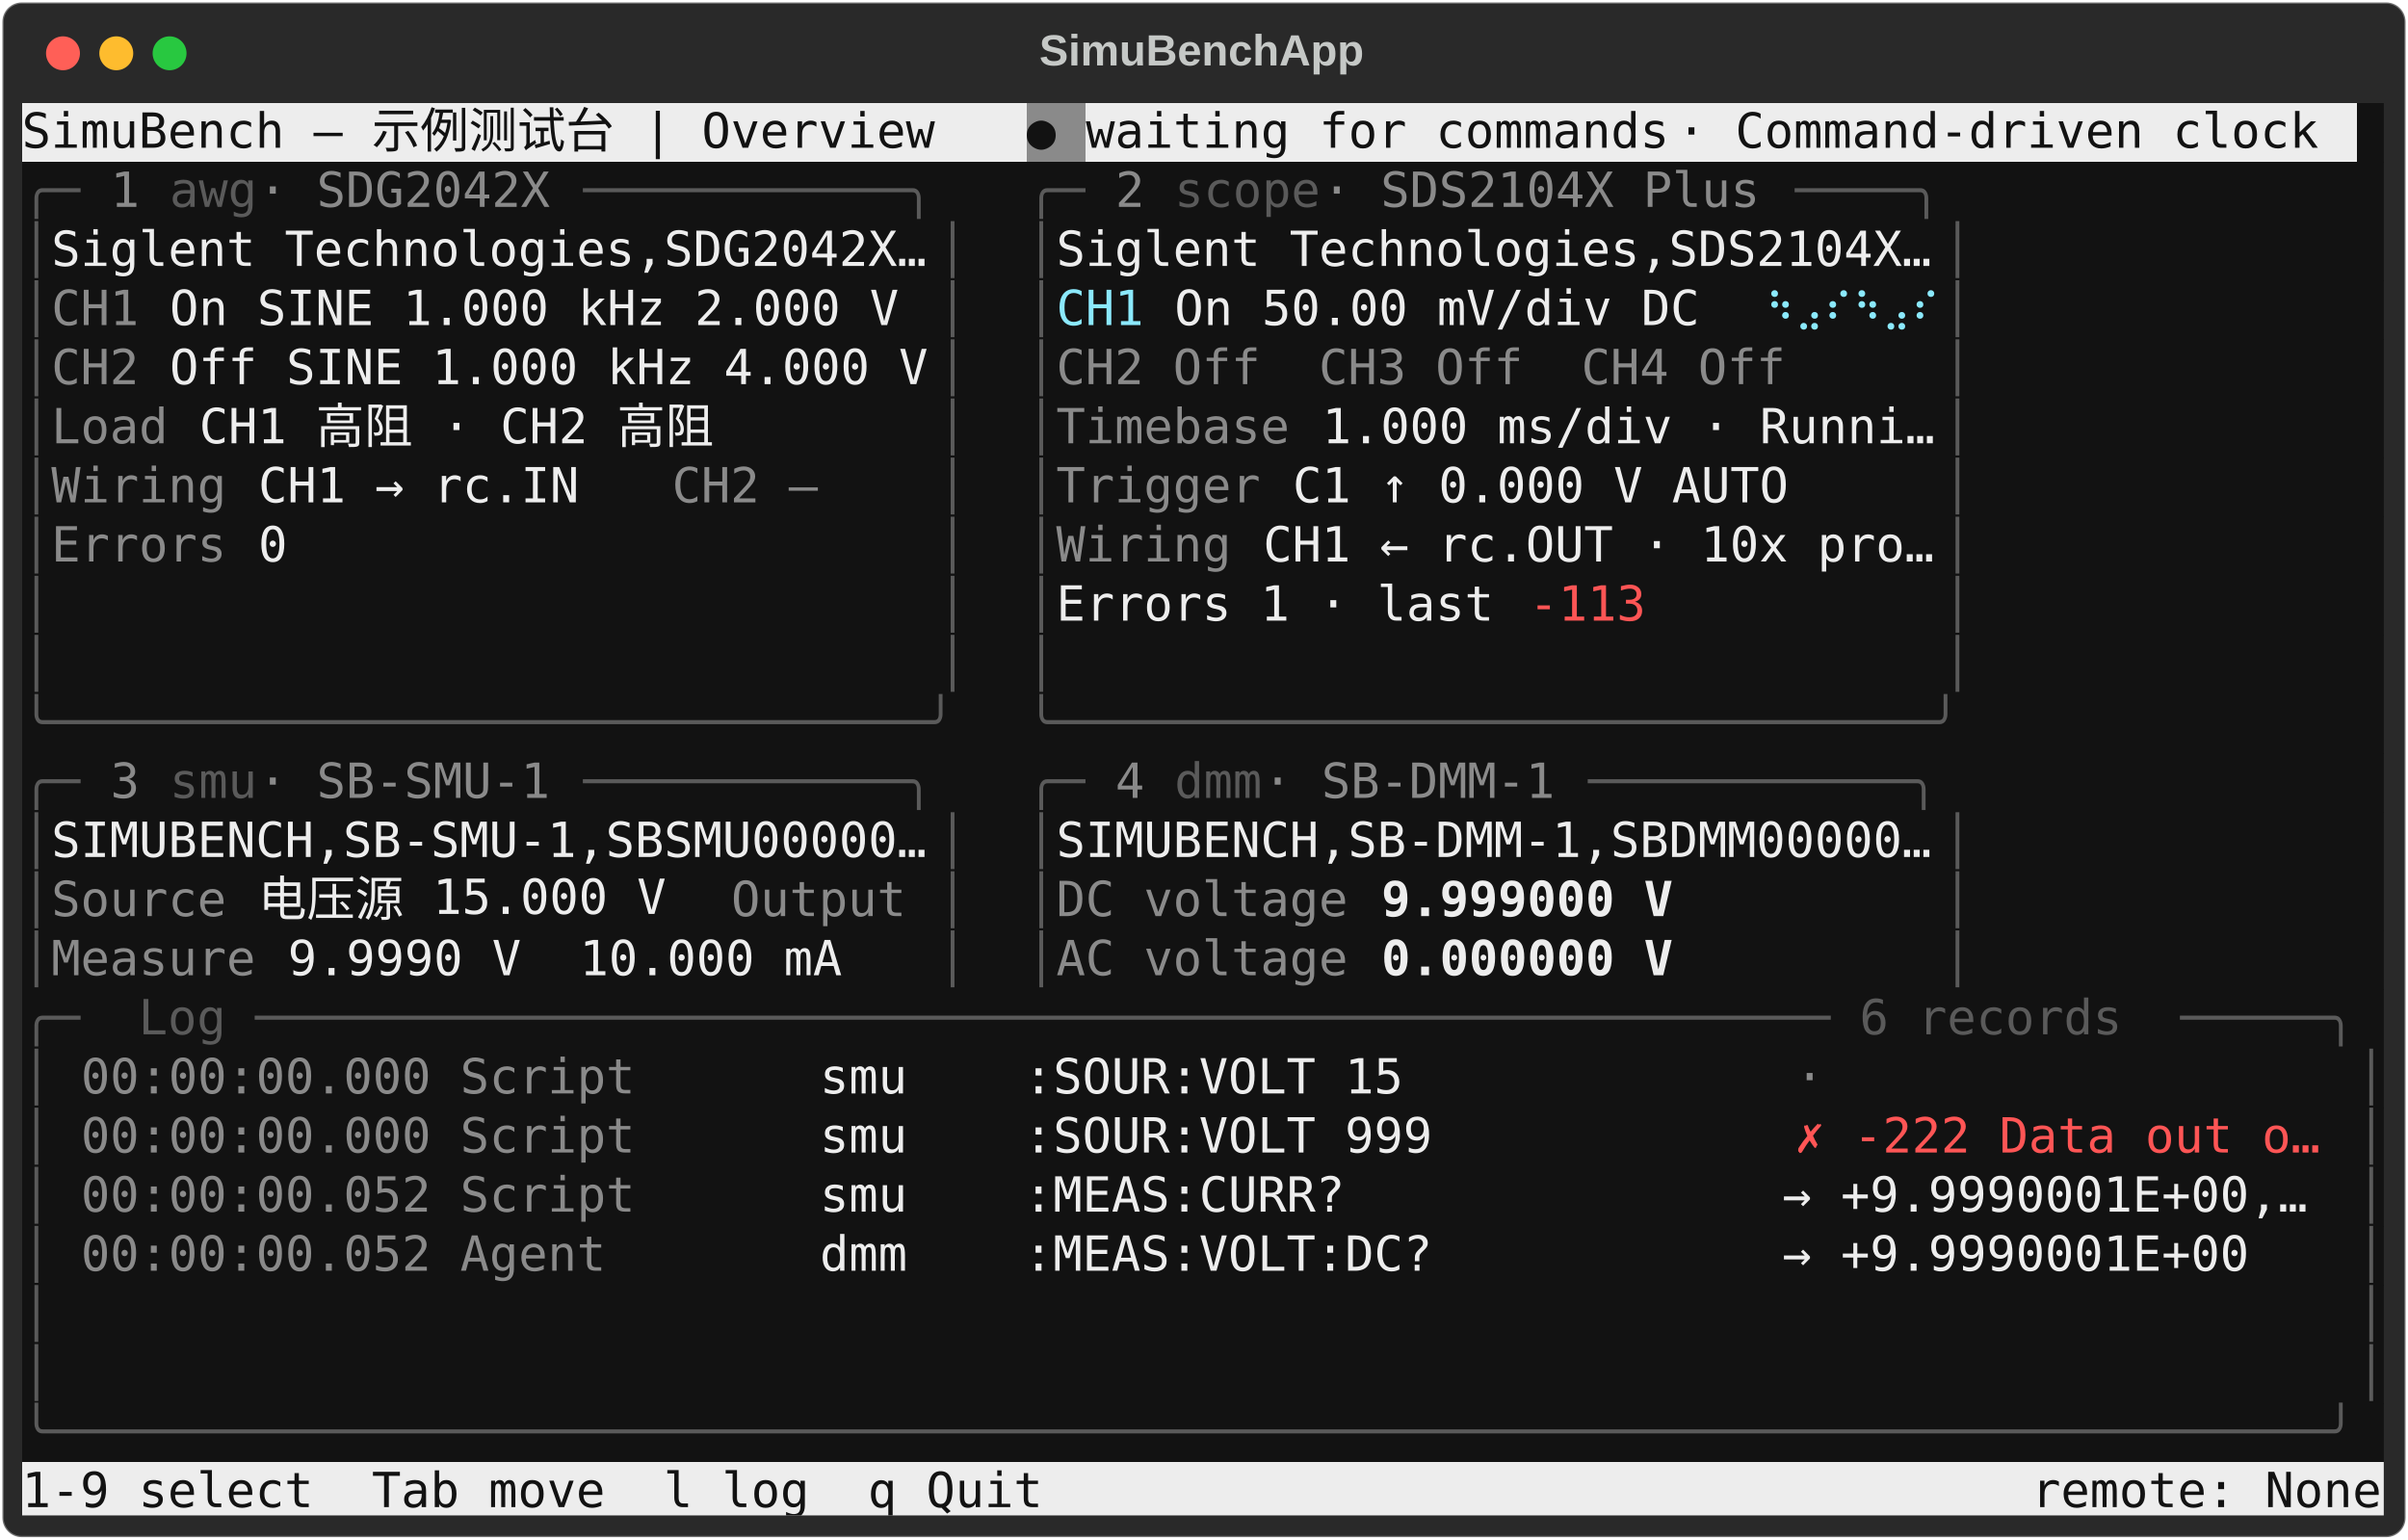
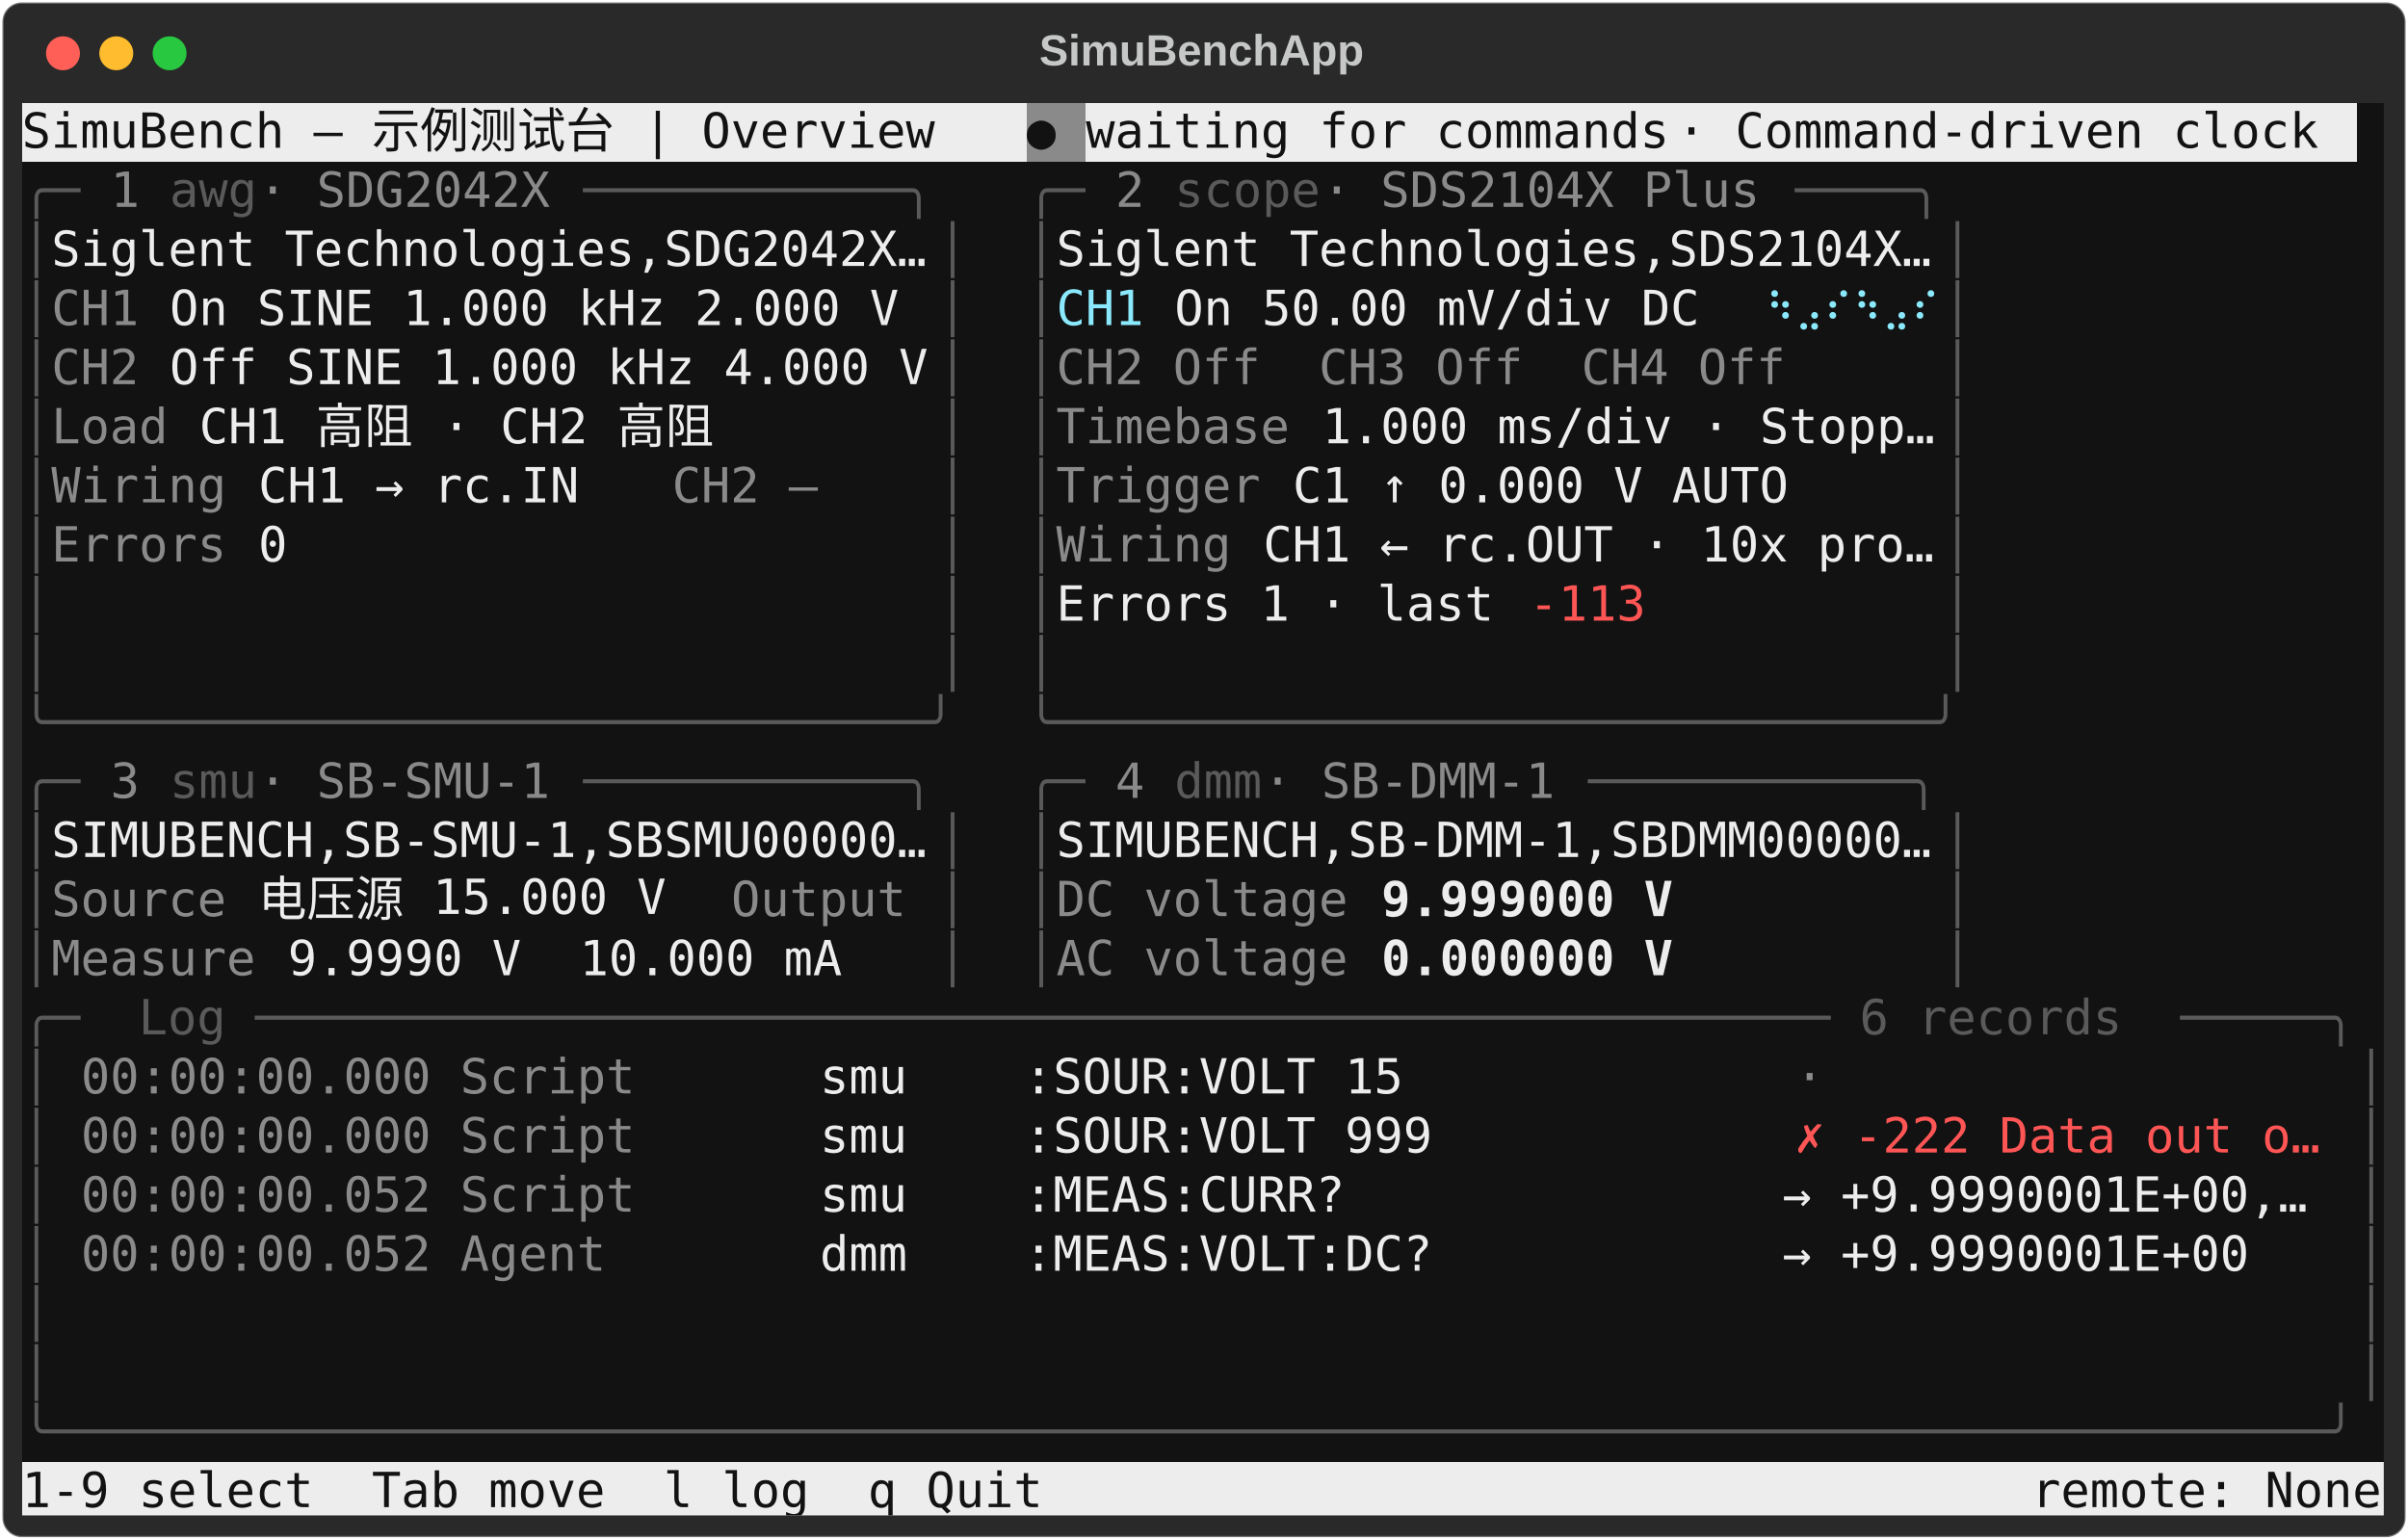
<svg xmlns="http://www.w3.org/2000/svg" class="rich-terminal" viewBox="0 0 994 635.6">
  <style>

    @font-face {
        font-family: "Fira Code";
        src: local("FiraCode-Regular"),
                url("https://cdnjs.cloudflare.com/ajax/libs/firacode/6.2.0/woff2/FiraCode-Regular.woff2") format("woff2"),
                url("https://cdnjs.cloudflare.com/ajax/libs/firacode/6.2.0/woff/FiraCode-Regular.woff") format("woff");
        font-style: normal;
        font-weight: 400;
    }
    @font-face {
        font-family: "Fira Code";
        src: local("FiraCode-Bold"),
                url("https://cdnjs.cloudflare.com/ajax/libs/firacode/6.2.0/woff2/FiraCode-Bold.woff2") format("woff2"),
                url("https://cdnjs.cloudflare.com/ajax/libs/firacode/6.2.0/woff/FiraCode-Bold.woff") format("woff");
        font-style: bold;
        font-weight: 700;
    }

    .terminal-matrix {
        font-family: Fira Code, monospace;
        font-size: 20px;
        line-height: 24.4px;
        font-variant-east-asian: full-width;
    }

    .terminal-title {
        font-size: 18px;
        font-weight: bold;
        font-family: arial;
    }

    .terminal-r1 { fill: #121212 }
.terminal-r2 { fill: #c5c8c6 }
.terminal-r3 { fill: #5a5a5a }
.terminal-r4 { fill: #8a8a8a }
.terminal-r5 { fill: #ededed }
.terminal-r6 { fill: #8be9fd }
.terminal-r7 { fill: #ff5555 }
.terminal-r8 { fill: #ededed;font-weight: bold }
    </style>
  <defs>
    <clipPath id="terminal-clip-terminal">
      <rect x="0" y="0" width="975.0" height="584.6" />
    </clipPath>
    <clipPath id="terminal-line-0">
      <rect x="0" y="1.5" width="976" height="24.65" />
    </clipPath>
    <clipPath id="terminal-line-1">
      <rect x="0" y="25.9" width="976" height="24.65" />
    </clipPath>
    <clipPath id="terminal-line-2">
      <rect x="0" y="50.3" width="976" height="24.65" />
    </clipPath>
    <clipPath id="terminal-line-3">
      <rect x="0" y="74.7" width="976" height="24.65" />
    </clipPath>
    <clipPath id="terminal-line-4">
      <rect x="0" y="99.1" width="976" height="24.65" />
    </clipPath>
    <clipPath id="terminal-line-5">
      <rect x="0" y="123.5" width="976" height="24.65" />
    </clipPath>
    <clipPath id="terminal-line-6">
      <rect x="0" y="147.9" width="976" height="24.65" />
    </clipPath>
    <clipPath id="terminal-line-7">
      <rect x="0" y="172.3" width="976" height="24.65" />
    </clipPath>
    <clipPath id="terminal-line-8">
      <rect x="0" y="196.7" width="976" height="24.65" />
    </clipPath>
    <clipPath id="terminal-line-9">
      <rect x="0" y="221.1" width="976" height="24.65" />
    </clipPath>
    <clipPath id="terminal-line-10">
      <rect x="0" y="245.5" width="976" height="24.65" />
    </clipPath>
    <clipPath id="terminal-line-11">
      <rect x="0" y="269.9" width="976" height="24.65" />
    </clipPath>
    <clipPath id="terminal-line-12">
      <rect x="0" y="294.3" width="976" height="24.65" />
    </clipPath>
    <clipPath id="terminal-line-13">
      <rect x="0" y="318.7" width="976" height="24.65" />
    </clipPath>
    <clipPath id="terminal-line-14">
      <rect x="0" y="343.1" width="976" height="24.65" />
    </clipPath>
    <clipPath id="terminal-line-15">
      <rect x="0" y="367.5" width="976" height="24.65" />
    </clipPath>
    <clipPath id="terminal-line-16">
      <rect x="0" y="391.9" width="976" height="24.65" />
    </clipPath>
    <clipPath id="terminal-line-17">
      <rect x="0" y="416.3" width="976" height="24.65" />
    </clipPath>
    <clipPath id="terminal-line-18">
      <rect x="0" y="440.7" width="976" height="24.65" />
    </clipPath>
    <clipPath id="terminal-line-19">
      <rect x="0" y="465.1" width="976" height="24.65" />
    </clipPath>
    <clipPath id="terminal-line-20">
      <rect x="0" y="489.5" width="976" height="24.65" />
    </clipPath>
    <clipPath id="terminal-line-21">
      <rect x="0" y="513.9" width="976" height="24.65" />
    </clipPath>
    <clipPath id="terminal-line-22">
      <rect x="0" y="538.3" width="976" height="24.65" />
    </clipPath>
  </defs>
  <rect fill="#292929" stroke="rgba(255,255,255,0.35)" stroke-width="1" x="1" y="1" width="992" height="633.6" rx="8" />
  <text class="terminal-title" fill="#c5c8c6" text-anchor="middle" x="496" y="27">SimuBenchApp</text>
  <g transform="translate(26,22)">
    <circle cx="0" cy="0" r="7" fill="#ff5f57" />
    <circle cx="22" cy="0" r="7" fill="#febc2e" />
    <circle cx="44" cy="0" r="7" fill="#28c840" />
  </g>
  <g transform="translate(9, 41)" clip-path="url(#terminal-clip-terminal)">
    <rect fill="#ededed" x="0" y="1.5" width="402.6" height="24.65" shape-rendering="crispEdges" />
    <rect fill="#ededed" x="402.6" y="1.5" width="12.2" height="24.65" shape-rendering="crispEdges" />
    <rect fill="#8a8a8a" x="414.8" y="1.5" width="24.4" height="24.65" shape-rendering="crispEdges" />
    <rect fill="#ededed" x="439.2" y="1.5" width="244" height="24.65" shape-rendering="crispEdges" />
    <rect fill="#ededed" x="683.2" y="1.5" width="280.6" height="24.65" shape-rendering="crispEdges" />
    <rect fill="#121212" x="963.8" y="1.5" width="12.2" height="24.65" shape-rendering="crispEdges" />
    <rect fill="#121212" x="0" y="25.9" width="36.6" height="24.65" shape-rendering="crispEdges" />
    <rect fill="#121212" x="36.6" y="25.9" width="24.4" height="24.65" shape-rendering="crispEdges" />
    <rect fill="#121212" x="61" y="25.9" width="36.6" height="24.65" shape-rendering="crispEdges" />
    <rect fill="#121212" x="97.6" y="25.9" width="134.2" height="24.65" shape-rendering="crispEdges" />
    <rect fill="#121212" x="231.8" y="25.9" width="158.6" height="24.65" shape-rendering="crispEdges" />
    <rect fill="#121212" x="390.4" y="25.9" width="24.4" height="24.65" shape-rendering="crispEdges" />
    <rect fill="#121212" x="414.8" y="25.9" width="36.6" height="24.65" shape-rendering="crispEdges" />
    <rect fill="#121212" x="451.4" y="25.9" width="24.4" height="24.65" shape-rendering="crispEdges" />
    <rect fill="#121212" x="475.8" y="25.9" width="61" height="24.65" shape-rendering="crispEdges" />
    <rect fill="#121212" x="536.8" y="25.9" width="195.2" height="24.65" shape-rendering="crispEdges" />
    <rect fill="#121212" x="732" y="25.9" width="73.2" height="24.65" shape-rendering="crispEdges" />
    <rect fill="#121212" x="805.2" y="25.9" width="170.8" height="24.65" shape-rendering="crispEdges" />
    <rect fill="#121212" x="0" y="50.3" width="12.2" height="24.65" shape-rendering="crispEdges" />
    <rect fill="#121212" x="12.2" y="50.3" width="366" height="24.65" shape-rendering="crispEdges" />
    <rect fill="#121212" x="378.2" y="50.3" width="12.2" height="24.65" shape-rendering="crispEdges" />
    <rect fill="#121212" x="390.4" y="50.3" width="24.4" height="24.65" shape-rendering="crispEdges" />
    <rect fill="#121212" x="414.8" y="50.3" width="12.2" height="24.65" shape-rendering="crispEdges" />
    <rect fill="#121212" x="427" y="50.3" width="366" height="24.65" shape-rendering="crispEdges" />
    <rect fill="#121212" x="793" y="50.3" width="12.2" height="24.65" shape-rendering="crispEdges" />
    <rect fill="#121212" x="805.2" y="50.3" width="170.8" height="24.65" shape-rendering="crispEdges" />
    <rect fill="#121212" x="0" y="74.7" width="12.2" height="24.65" shape-rendering="crispEdges" />
    <rect fill="#121212" x="12.2" y="74.7" width="48.8" height="24.65" shape-rendering="crispEdges" />
    <rect fill="#121212" x="61" y="74.7" width="317.2" height="24.65" shape-rendering="crispEdges" />
    <rect fill="#121212" x="378.2" y="74.7" width="12.2" height="24.65" shape-rendering="crispEdges" />
    <rect fill="#121212" x="390.4" y="74.7" width="24.4" height="24.65" shape-rendering="crispEdges" />
    <rect fill="#121212" x="414.8" y="74.7" width="12.2" height="24.65" shape-rendering="crispEdges" />
    <rect fill="#121212" x="427" y="74.7" width="48.8" height="24.65" shape-rendering="crispEdges" />
    <rect fill="#121212" x="475.8" y="74.7" width="244" height="24.65" shape-rendering="crispEdges" />
    <rect fill="#121212" x="719.8" y="74.7" width="73.2" height="24.65" shape-rendering="crispEdges" />
    <rect fill="#121212" x="793" y="74.7" width="12.2" height="24.65" shape-rendering="crispEdges" />
    <rect fill="#121212" x="805.2" y="74.7" width="170.8" height="24.65" shape-rendering="crispEdges" />
    <rect fill="#121212" x="0" y="99.1" width="12.2" height="24.65" shape-rendering="crispEdges" />
    <rect fill="#121212" x="12.2" y="99.1" width="48.8" height="24.65" shape-rendering="crispEdges" />
    <rect fill="#121212" x="61" y="99.1" width="317.2" height="24.65" shape-rendering="crispEdges" />
    <rect fill="#121212" x="378.2" y="99.1" width="12.2" height="24.65" shape-rendering="crispEdges" />
    <rect fill="#121212" x="390.4" y="99.1" width="24.4" height="24.65" shape-rendering="crispEdges" />
    <rect fill="#121212" x="414.8" y="99.1" width="12.2" height="24.65" shape-rendering="crispEdges" />
    <rect fill="#121212" x="427" y="99.1" width="305" height="24.65" shape-rendering="crispEdges" />
    <rect fill="#121212" x="732" y="99.1" width="61" height="24.65" shape-rendering="crispEdges" />
    <rect fill="#121212" x="793" y="99.1" width="12.2" height="24.65" shape-rendering="crispEdges" />
    <rect fill="#121212" x="805.2" y="99.1" width="170.8" height="24.65" shape-rendering="crispEdges" />
    <rect fill="#121212" x="0" y="123.5" width="12.2" height="24.65" shape-rendering="crispEdges" />
    <rect fill="#121212" x="12.2" y="123.5" width="61" height="24.65" shape-rendering="crispEdges" />
    <rect fill="#121212" x="73.2" y="123.5" width="305" height="24.65" shape-rendering="crispEdges" />
    <rect fill="#121212" x="378.2" y="123.5" width="12.2" height="24.65" shape-rendering="crispEdges" />
    <rect fill="#121212" x="390.4" y="123.5" width="24.4" height="24.65" shape-rendering="crispEdges" />
    <rect fill="#121212" x="414.8" y="123.5" width="12.2" height="24.65" shape-rendering="crispEdges" />
    <rect fill="#121212" x="427" y="123.5" width="109.8" height="24.65" shape-rendering="crispEdges" />
    <rect fill="#121212" x="536.8" y="123.5" width="256.2" height="24.65" shape-rendering="crispEdges" />
    <rect fill="#121212" x="793" y="123.5" width="12.2" height="24.65" shape-rendering="crispEdges" />
    <rect fill="#121212" x="805.2" y="123.5" width="170.8" height="24.65" shape-rendering="crispEdges" />
    <rect fill="#121212" x="0" y="147.9" width="12.2" height="24.65" shape-rendering="crispEdges" />
    <rect fill="#121212" x="12.2" y="147.9" width="85.4" height="24.65" shape-rendering="crispEdges" />
    <rect fill="#121212" x="97.6" y="147.9" width="134.2" height="24.65" shape-rendering="crispEdges" />
    <rect fill="#121212" x="231.8" y="147.9" width="36.6" height="24.65" shape-rendering="crispEdges" />
    <rect fill="#121212" x="268.4" y="147.9" width="61" height="24.65" shape-rendering="crispEdges" />
    <rect fill="#121212" x="329.4" y="147.9" width="48.8" height="24.65" shape-rendering="crispEdges" />
    <rect fill="#121212" x="378.2" y="147.9" width="12.2" height="24.65" shape-rendering="crispEdges" />
    <rect fill="#121212" x="390.4" y="147.9" width="24.4" height="24.65" shape-rendering="crispEdges" />
    <rect fill="#121212" x="414.8" y="147.9" width="12.2" height="24.65" shape-rendering="crispEdges" />
    <rect fill="#121212" x="427" y="147.9" width="97.6" height="24.65" shape-rendering="crispEdges" />
    <rect fill="#121212" x="524.6" y="147.9" width="268.4" height="24.65" shape-rendering="crispEdges" />
    <rect fill="#121212" x="793" y="147.9" width="12.2" height="24.65" shape-rendering="crispEdges" />
    <rect fill="#121212" x="805.2" y="147.9" width="170.8" height="24.65" shape-rendering="crispEdges" />
    <rect fill="#121212" x="0" y="172.3" width="12.2" height="24.65" shape-rendering="crispEdges" />
    <rect fill="#121212" x="12.2" y="172.3" width="85.4" height="24.65" shape-rendering="crispEdges" />
    <rect fill="#121212" x="97.6" y="172.3" width="280.6" height="24.65" shape-rendering="crispEdges" />
    <rect fill="#121212" x="378.2" y="172.3" width="12.2" height="24.65" shape-rendering="crispEdges" />
    <rect fill="#121212" x="390.4" y="172.3" width="24.4" height="24.65" shape-rendering="crispEdges" />
    <rect fill="#121212" x="414.8" y="172.3" width="12.2" height="24.65" shape-rendering="crispEdges" />
    <rect fill="#121212" x="427" y="172.3" width="85.4" height="24.65" shape-rendering="crispEdges" />
    <rect fill="#121212" x="512.4" y="172.3" width="280.6" height="24.65" shape-rendering="crispEdges" />
    <rect fill="#121212" x="793" y="172.3" width="12.2" height="24.65" shape-rendering="crispEdges" />
    <rect fill="#121212" x="805.2" y="172.3" width="170.8" height="24.65" shape-rendering="crispEdges" />
    <rect fill="#121212" x="0" y="196.7" width="12.2" height="24.65" shape-rendering="crispEdges" />
    <rect fill="#121212" x="12.2" y="196.7" width="366" height="24.65" shape-rendering="crispEdges" />
    <rect fill="#121212" x="378.2" y="196.7" width="12.2" height="24.65" shape-rendering="crispEdges" />
    <rect fill="#121212" x="390.4" y="196.7" width="24.4" height="24.65" shape-rendering="crispEdges" />
    <rect fill="#121212" x="414.8" y="196.7" width="12.2" height="24.65" shape-rendering="crispEdges" />
    <rect fill="#121212" x="427" y="196.7" width="195.2" height="24.65" shape-rendering="crispEdges" />
    <rect fill="#121212" x="622.2" y="196.7" width="48.8" height="24.65" shape-rendering="crispEdges" />
    <rect fill="#121212" x="671" y="196.7" width="122" height="24.65" shape-rendering="crispEdges" />
    <rect fill="#121212" x="793" y="196.7" width="12.2" height="24.65" shape-rendering="crispEdges" />
    <rect fill="#121212" x="805.2" y="196.7" width="170.8" height="24.65" shape-rendering="crispEdges" />
    <rect fill="#121212" x="0" y="221.1" width="12.2" height="24.65" shape-rendering="crispEdges" />
    <rect fill="#121212" x="12.2" y="221.1" width="0" height="24.65" shape-rendering="crispEdges" />
    <rect fill="#121212" x="12.2" y="221.1" width="366" height="24.65" shape-rendering="crispEdges" />
    <rect fill="#121212" x="378.2" y="221.1" width="12.2" height="24.65" shape-rendering="crispEdges" />
    <rect fill="#121212" x="390.4" y="221.1" width="24.4" height="24.65" shape-rendering="crispEdges" />
    <rect fill="#121212" x="414.8" y="221.1" width="12.2" height="24.65" shape-rendering="crispEdges" />
    <rect fill="#121212" x="427" y="221.1" width="0" height="24.65" shape-rendering="crispEdges" />
    <rect fill="#121212" x="427" y="221.1" width="366" height="24.65" shape-rendering="crispEdges" />
    <rect fill="#121212" x="793" y="221.1" width="12.2" height="24.65" shape-rendering="crispEdges" />
    <rect fill="#121212" x="805.2" y="221.1" width="170.8" height="24.65" shape-rendering="crispEdges" />
    <rect fill="#121212" x="0" y="245.5" width="390.4" height="24.65" shape-rendering="crispEdges" />
    <rect fill="#121212" x="390.4" y="245.5" width="24.4" height="24.65" shape-rendering="crispEdges" />
    <rect fill="#121212" x="414.8" y="245.5" width="390.4" height="24.65" shape-rendering="crispEdges" />
    <rect fill="#121212" x="805.2" y="245.5" width="170.8" height="24.65" shape-rendering="crispEdges" />
    <rect fill="#121212" x="0" y="269.9" width="36.6" height="24.65" shape-rendering="crispEdges" />
    <rect fill="#121212" x="36.6" y="269.9" width="24.4" height="24.65" shape-rendering="crispEdges" />
    <rect fill="#121212" x="61" y="269.9" width="36.6" height="24.65" shape-rendering="crispEdges" />
    <rect fill="#121212" x="97.6" y="269.9" width="134.2" height="24.65" shape-rendering="crispEdges" />
    <rect fill="#121212" x="231.8" y="269.9" width="158.6" height="24.65" shape-rendering="crispEdges" />
    <rect fill="#121212" x="390.4" y="269.9" width="24.4" height="24.65" shape-rendering="crispEdges" />
    <rect fill="#121212" x="414.8" y="269.9" width="36.6" height="24.65" shape-rendering="crispEdges" />
    <rect fill="#121212" x="451.4" y="269.9" width="24.4" height="24.65" shape-rendering="crispEdges" />
    <rect fill="#121212" x="475.8" y="269.9" width="36.6" height="24.65" shape-rendering="crispEdges" />
    <rect fill="#121212" x="512.4" y="269.9" width="134.2" height="24.65" shape-rendering="crispEdges" />
    <rect fill="#121212" x="646.6" y="269.9" width="158.6" height="24.65" shape-rendering="crispEdges" />
    <rect fill="#121212" x="805.2" y="269.9" width="170.8" height="24.65" shape-rendering="crispEdges" />
    <rect fill="#121212" x="0" y="294.3" width="12.2" height="24.65" shape-rendering="crispEdges" />
    <rect fill="#121212" x="12.2" y="294.3" width="366" height="24.65" shape-rendering="crispEdges" />
    <rect fill="#121212" x="378.2" y="294.3" width="12.2" height="24.65" shape-rendering="crispEdges" />
    <rect fill="#121212" x="390.4" y="294.3" width="24.4" height="24.65" shape-rendering="crispEdges" />
    <rect fill="#121212" x="414.8" y="294.3" width="12.2" height="24.65" shape-rendering="crispEdges" />
    <rect fill="#121212" x="427" y="294.3" width="366" height="24.65" shape-rendering="crispEdges" />
    <rect fill="#121212" x="793" y="294.3" width="12.2" height="24.65" shape-rendering="crispEdges" />
    <rect fill="#121212" x="805.2" y="294.3" width="170.8" height="24.65" shape-rendering="crispEdges" />
    <rect fill="#121212" x="0" y="318.7" width="12.2" height="24.65" shape-rendering="crispEdges" />
    <rect fill="#121212" x="12.2" y="318.7" width="85.4" height="24.65" shape-rendering="crispEdges" />
    <rect fill="#121212" x="97.6" y="318.7" width="195.2" height="24.65" shape-rendering="crispEdges" />
    <rect fill="#121212" x="292.8" y="318.7" width="85.4" height="24.65" shape-rendering="crispEdges" />
    <rect fill="#121212" x="378.2" y="318.7" width="12.2" height="24.65" shape-rendering="crispEdges" />
    <rect fill="#121212" x="390.4" y="318.7" width="24.4" height="24.65" shape-rendering="crispEdges" />
    <rect fill="#121212" x="414.8" y="318.7" width="12.2" height="24.65" shape-rendering="crispEdges" />
    <rect fill="#121212" x="427" y="318.7" width="134.2" height="24.65" shape-rendering="crispEdges" />
    <rect fill="#121212" x="561.2" y="318.7" width="122" height="24.65" shape-rendering="crispEdges" />
    <rect fill="#121212" x="683.2" y="318.7" width="109.8" height="24.65" shape-rendering="crispEdges" />
    <rect fill="#121212" x="793" y="318.7" width="12.2" height="24.65" shape-rendering="crispEdges" />
    <rect fill="#121212" x="805.2" y="318.7" width="170.8" height="24.65" shape-rendering="crispEdges" />
    <rect fill="#121212" x="0" y="343.1" width="12.2" height="24.65" shape-rendering="crispEdges" />
    <rect fill="#121212" x="12.2" y="343.1" width="97.6" height="24.65" shape-rendering="crispEdges" />
    <rect fill="#121212" x="109.8" y="343.1" width="268.4" height="24.65" shape-rendering="crispEdges" />
    <rect fill="#121212" x="378.2" y="343.1" width="12.2" height="24.65" shape-rendering="crispEdges" />
    <rect fill="#121212" x="390.4" y="343.1" width="24.4" height="24.65" shape-rendering="crispEdges" />
    <rect fill="#121212" x="414.8" y="343.1" width="12.2" height="24.65" shape-rendering="crispEdges" />
    <rect fill="#121212" x="427" y="343.1" width="134.2" height="24.65" shape-rendering="crispEdges" />
    <rect fill="#121212" x="561.2" y="343.1" width="122" height="24.65" shape-rendering="crispEdges" />
    <rect fill="#121212" x="683.2" y="343.1" width="109.8" height="24.65" shape-rendering="crispEdges" />
    <rect fill="#121212" x="793" y="343.1" width="12.2" height="24.65" shape-rendering="crispEdges" />
    <rect fill="#121212" x="805.2" y="343.1" width="170.8" height="24.65" shape-rendering="crispEdges" />
    <rect fill="#121212" x="0" y="367.5" width="976" height="24.65" shape-rendering="crispEdges" />
    <rect fill="#121212" x="0" y="391.9" width="12.2" height="24.65" shape-rendering="crispEdges" />
    <rect fill="#121212" x="12.2" y="391.9" width="12.2" height="24.65" shape-rendering="crispEdges" />
    <rect fill="#121212" x="24.4" y="391.9" width="305" height="24.65" shape-rendering="crispEdges" />
    <rect fill="#121212" x="329.4" y="391.9" width="402.6" height="24.65" shape-rendering="crispEdges" />
    <rect fill="#121212" x="732" y="391.9" width="219.6" height="24.65" shape-rendering="crispEdges" />
    <rect fill="#121212" x="951.6" y="391.9" width="12.2" height="24.65" shape-rendering="crispEdges" />
    <rect fill="#121212" x="963.8" y="391.9" width="12.2" height="24.65" shape-rendering="crispEdges" />
    <rect fill="#121212" x="0" y="416.3" width="12.2" height="24.65" shape-rendering="crispEdges" />
    <rect fill="#121212" x="12.2" y="416.3" width="12.2" height="24.65" shape-rendering="crispEdges" />
    <rect fill="#121212" x="24.4" y="416.3" width="305" height="24.65" shape-rendering="crispEdges" />
    <rect fill="#121212" x="329.4" y="416.3" width="402.6" height="24.65" shape-rendering="crispEdges" />
    <rect fill="#121212" x="732" y="416.3" width="219.6" height="24.65" shape-rendering="crispEdges" />
    <rect fill="#121212" x="951.6" y="416.3" width="12.2" height="24.65" shape-rendering="crispEdges" />
    <rect fill="#121212" x="963.8" y="416.3" width="12.2" height="24.65" shape-rendering="crispEdges" />
    <rect fill="#121212" x="0" y="440.7" width="12.2" height="24.65" shape-rendering="crispEdges" />
    <rect fill="#121212" x="12.2" y="440.7" width="12.2" height="24.65" shape-rendering="crispEdges" />
    <rect fill="#121212" x="24.4" y="440.7" width="305" height="24.65" shape-rendering="crispEdges" />
    <rect fill="#121212" x="329.4" y="440.7" width="622.2" height="24.65" shape-rendering="crispEdges" />
    <rect fill="#121212" x="951.6" y="440.7" width="12.2" height="24.65" shape-rendering="crispEdges" />
    <rect fill="#121212" x="963.8" y="440.7" width="12.2" height="24.65" shape-rendering="crispEdges" />
    <rect fill="#121212" x="0" y="465.1" width="12.2" height="24.65" shape-rendering="crispEdges" />
    <rect fill="#121212" x="12.2" y="465.1" width="12.2" height="24.65" shape-rendering="crispEdges" />
    <rect fill="#121212" x="24.4" y="465.1" width="305" height="24.65" shape-rendering="crispEdges" />
    <rect fill="#121212" x="329.4" y="465.1" width="597.8" height="24.65" shape-rendering="crispEdges" />
    <rect fill="#121212" x="927.2" y="465.1" width="36.6" height="24.65" shape-rendering="crispEdges" />
    <rect fill="#121212" x="963.8" y="465.1" width="12.2" height="24.65" shape-rendering="crispEdges" />
    <rect fill="#121212" x="0" y="489.5" width="12.2" height="24.65" shape-rendering="crispEdges" />
    <rect fill="#121212" x="12.2" y="489.5" width="12.2" height="24.65" shape-rendering="crispEdges" />
    <rect fill="#121212" x="24.4" y="489.5" width="12.2" height="24.65" shape-rendering="crispEdges" />
    <rect fill="#121212" x="36.6" y="489.5" width="927.2" height="24.65" shape-rendering="crispEdges" />
    <rect fill="#121212" x="963.8" y="489.5" width="12.2" height="24.65" shape-rendering="crispEdges" />
    <rect fill="#121212" x="0" y="513.9" width="12.2" height="24.65" shape-rendering="crispEdges" />
    <rect fill="#121212" x="12.2" y="513.9" width="12.2" height="24.65" shape-rendering="crispEdges" />
    <rect fill="#121212" x="24.4" y="513.9" width="0" height="24.65" shape-rendering="crispEdges" />
    <rect fill="#121212" x="24.4" y="513.9" width="939.4" height="24.65" shape-rendering="crispEdges" />
    <rect fill="#121212" x="963.8" y="513.9" width="12.2" height="24.65" shape-rendering="crispEdges" />
    <rect fill="#121212" x="0" y="538.3" width="976" height="24.65" shape-rendering="crispEdges" />
    <rect fill="#ededed" x="0" y="562.7" width="427" height="24.65" shape-rendering="crispEdges" />
    <rect fill="#ededed" x="427" y="562.7" width="402.6" height="24.65" shape-rendering="crispEdges" />
    <rect fill="#ededed" x="829.6" y="562.7" width="146.4" height="24.65" shape-rendering="crispEdges" />
    <g class="terminal-matrix">
      <text class="terminal-r1" x="0" y="20" textLength="341.6" clip-path="url(#terminal-line-0)">SimuBench — 示例测试台 | Overview</text>
      <text class="terminal-r1" x="414.8" y="20" textLength="24.4" clip-path="url(#terminal-line-0)">● </text>
      <text class="terminal-r1" x="439.2" y="20" textLength="244" clip-path="url(#terminal-line-0)">waiting for commands</text>
      <text class="terminal-r1" x="683.2" y="20" textLength="280.6" clip-path="url(#terminal-line-0)"> · Command-driven clock</text>
      <text class="terminal-r2" x="976" y="20" textLength="12.2" clip-path="url(#terminal-line-0)">
</text>
      <text class="terminal-r3" x="0" y="44.4" textLength="36.6" clip-path="url(#terminal-line-1)">╭─ </text>
      <text class="terminal-r4" x="36.6" y="44.4" textLength="24.4" clip-path="url(#terminal-line-1)">1 </text>
      <text class="terminal-r3" x="61" y="44.4" textLength="36.6" clip-path="url(#terminal-line-1)">awg</text>
      <text class="terminal-r4" x="97.6" y="44.4" textLength="134.2" clip-path="url(#terminal-line-1)"> · SDG2042X</text>
      <text class="terminal-r3" x="231.8" y="44.4" textLength="158.6" clip-path="url(#terminal-line-1)"> ───────────╮</text>
      <text class="terminal-r3" x="414.8" y="44.4" textLength="36.6" clip-path="url(#terminal-line-1)">╭─ </text>
      <text class="terminal-r4" x="451.4" y="44.4" textLength="24.4" clip-path="url(#terminal-line-1)">2 </text>
      <text class="terminal-r3" x="475.8" y="44.4" textLength="61" clip-path="url(#terminal-line-1)">scope</text>
      <text class="terminal-r4" x="536.8" y="44.4" textLength="195.2" clip-path="url(#terminal-line-1)"> · SDS2104X Plus</text>
      <text class="terminal-r3" x="732" y="44.4" textLength="73.2" clip-path="url(#terminal-line-1)"> ────╮</text>
      <text class="terminal-r2" x="976" y="44.4" textLength="12.2" clip-path="url(#terminal-line-1)">
</text>
      <text class="terminal-r3" x="0" y="68.8" textLength="12.2" clip-path="url(#terminal-line-2)">│</text>
      <text class="terminal-r5" x="12.2" y="68.8" textLength="366" clip-path="url(#terminal-line-2)">Siglent Technologies,SDG2042X…</text>
      <text class="terminal-r3" x="378.2" y="68.8" textLength="12.2" clip-path="url(#terminal-line-2)">│</text>
      <text class="terminal-r3" x="414.8" y="68.8" textLength="12.2" clip-path="url(#terminal-line-2)">│</text>
      <text class="terminal-r5" x="427" y="68.8" textLength="366" clip-path="url(#terminal-line-2)">Siglent Technologies,SDS2104X…</text>
      <text class="terminal-r3" x="793" y="68.8" textLength="12.2" clip-path="url(#terminal-line-2)">│</text>
      <text class="terminal-r2" x="976" y="68.8" textLength="12.2" clip-path="url(#terminal-line-2)">
</text>
      <text class="terminal-r3" x="0" y="93.2" textLength="12.2" clip-path="url(#terminal-line-3)">│</text>
      <text class="terminal-r4" x="12.2" y="93.2" textLength="48.8" clip-path="url(#terminal-line-3)">CH1 </text>
      <text class="terminal-r5" x="61" y="93.2" textLength="317.2" clip-path="url(#terminal-line-3)">On SINE 1.000 kHz 2.000 V </text>
      <text class="terminal-r3" x="378.2" y="93.2" textLength="12.2" clip-path="url(#terminal-line-3)">│</text>
      <text class="terminal-r3" x="414.8" y="93.2" textLength="12.2" clip-path="url(#terminal-line-3)">│</text>
      <text class="terminal-r6" x="427" y="93.2" textLength="48.8" clip-path="url(#terminal-line-3)">CH1 </text>
      <text class="terminal-r5" x="475.8" y="93.2" textLength="244" clip-path="url(#terminal-line-3)">On 50.00 mV/div DC  </text>
      <text class="terminal-r6" x="719.8" y="93.2" textLength="73.2" clip-path="url(#terminal-line-3)">⠳⣠⠎⠳⣠⠎</text>
      <text class="terminal-r3" x="793" y="93.2" textLength="12.2" clip-path="url(#terminal-line-3)">│</text>
      <text class="terminal-r2" x="976" y="93.2" textLength="12.2" clip-path="url(#terminal-line-3)">
</text>
      <text class="terminal-r3" x="0" y="117.6" textLength="12.2" clip-path="url(#terminal-line-4)">│</text>
      <text class="terminal-r4" x="12.2" y="117.6" textLength="48.8" clip-path="url(#terminal-line-4)">CH2 </text>
      <text class="terminal-r5" x="61" y="117.6" textLength="317.2" clip-path="url(#terminal-line-4)">Off SINE 1.000 kHz 4.000 V</text>
      <text class="terminal-r3" x="378.2" y="117.6" textLength="12.2" clip-path="url(#terminal-line-4)">│</text>
      <text class="terminal-r3" x="414.8" y="117.6" textLength="12.2" clip-path="url(#terminal-line-4)">│</text>
      <text class="terminal-r4" x="427" y="117.6" textLength="305" clip-path="url(#terminal-line-4)">CH2 Off  CH3 Off  CH4 Off</text>
      <text class="terminal-r3" x="793" y="117.6" textLength="12.2" clip-path="url(#terminal-line-4)">│</text>
      <text class="terminal-r2" x="976" y="117.6" textLength="12.2" clip-path="url(#terminal-line-4)">
</text>
      <text class="terminal-r3" x="0" y="142" textLength="12.2" clip-path="url(#terminal-line-5)">│</text>
      <text class="terminal-r4" x="12.2" y="142" textLength="61" clip-path="url(#terminal-line-5)">Load </text>
      <text class="terminal-r5" x="73.2" y="142" textLength="256.2" clip-path="url(#terminal-line-5)">CH1 高阻 · CH2 高阻      </text>
      <text class="terminal-r3" x="378.2" y="142" textLength="12.2" clip-path="url(#terminal-line-5)">│</text>
      <text class="terminal-r3" x="414.8" y="142" textLength="12.2" clip-path="url(#terminal-line-5)">│</text>
      <text class="terminal-r4" x="427" y="142" textLength="109.8" clip-path="url(#terminal-line-5)">Timebase </text>
-       <text class="terminal-r5" x="536.8" y="142" textLength="256.2" clip-path="url(#terminal-line-5)">1.000 ms/div · Runni…</text>
+       <text class="terminal-r5" x="536.8" y="142" textLength="256.2" clip-path="url(#terminal-line-5)">1.000 ms/div · Stopp…</text>
      <text class="terminal-r3" x="793" y="142" textLength="12.2" clip-path="url(#terminal-line-5)">│</text>
      <text class="terminal-r2" x="976" y="142" textLength="12.2" clip-path="url(#terminal-line-5)">
</text>
      <text class="terminal-r3" x="0" y="166.4" textLength="12.2" clip-path="url(#terminal-line-6)">│</text>
      <text class="terminal-r4" x="12.2" y="166.4" textLength="85.4" clip-path="url(#terminal-line-6)">Wiring </text>
      <text class="terminal-r5" x="97.6" y="166.4" textLength="134.2" clip-path="url(#terminal-line-6)">CH1 → rc.IN</text>
      <text class="terminal-r4" x="268.4" y="166.4" textLength="61" clip-path="url(#terminal-line-6)">CH2 —</text>
      <text class="terminal-r3" x="378.2" y="166.4" textLength="12.2" clip-path="url(#terminal-line-6)">│</text>
      <text class="terminal-r3" x="414.8" y="166.4" textLength="12.2" clip-path="url(#terminal-line-6)">│</text>
      <text class="terminal-r4" x="427" y="166.4" textLength="97.6" clip-path="url(#terminal-line-6)">Trigger </text>
      <text class="terminal-r5" x="524.6" y="166.4" textLength="268.4" clip-path="url(#terminal-line-6)">C1 ↑ 0.000 V AUTO     </text>
      <text class="terminal-r3" x="793" y="166.4" textLength="12.2" clip-path="url(#terminal-line-6)">│</text>
      <text class="terminal-r2" x="976" y="166.4" textLength="12.2" clip-path="url(#terminal-line-6)">
</text>
      <text class="terminal-r3" x="0" y="190.8" textLength="12.2" clip-path="url(#terminal-line-7)">│</text>
      <text class="terminal-r4" x="12.2" y="190.8" textLength="85.4" clip-path="url(#terminal-line-7)">Errors </text>
      <text class="terminal-r5" x="97.6" y="190.8" textLength="280.6" clip-path="url(#terminal-line-7)">0                      </text>
      <text class="terminal-r3" x="378.2" y="190.8" textLength="12.2" clip-path="url(#terminal-line-7)">│</text>
      <text class="terminal-r3" x="414.8" y="190.8" textLength="12.2" clip-path="url(#terminal-line-7)">│</text>
      <text class="terminal-r4" x="427" y="190.8" textLength="85.4" clip-path="url(#terminal-line-7)">Wiring </text>
      <text class="terminal-r5" x="512.4" y="190.8" textLength="280.6" clip-path="url(#terminal-line-7)">CH1 ← rc.OUT · 10x pro…</text>
      <text class="terminal-r3" x="793" y="190.8" textLength="12.2" clip-path="url(#terminal-line-7)">│</text>
      <text class="terminal-r2" x="976" y="190.8" textLength="12.2" clip-path="url(#terminal-line-7)">
</text>
      <text class="terminal-r3" x="0" y="215.2" textLength="12.2" clip-path="url(#terminal-line-8)">│</text>
      <text class="terminal-r3" x="378.2" y="215.2" textLength="12.2" clip-path="url(#terminal-line-8)">│</text>
      <text class="terminal-r3" x="414.8" y="215.2" textLength="12.2" clip-path="url(#terminal-line-8)">│</text>
      <text class="terminal-r5" x="427" y="215.2" textLength="195.2" clip-path="url(#terminal-line-8)">Errors 1 · last </text>
      <text class="terminal-r7" x="622.2" y="215.2" textLength="48.8" clip-path="url(#terminal-line-8)">-113</text>
      <text class="terminal-r3" x="793" y="215.2" textLength="12.2" clip-path="url(#terminal-line-8)">│</text>
      <text class="terminal-r2" x="976" y="215.2" textLength="12.2" clip-path="url(#terminal-line-8)">
</text>
      <text class="terminal-r3" x="0" y="239.6" textLength="12.2" clip-path="url(#terminal-line-9)">│</text>
      <text class="terminal-r3" x="378.2" y="239.6" textLength="12.2" clip-path="url(#terminal-line-9)">│</text>
      <text class="terminal-r3" x="414.8" y="239.6" textLength="12.2" clip-path="url(#terminal-line-9)">│</text>
      <text class="terminal-r3" x="793" y="239.6" textLength="12.2" clip-path="url(#terminal-line-9)">│</text>
      <text class="terminal-r2" x="976" y="239.6" textLength="12.2" clip-path="url(#terminal-line-9)">
</text>
      <text class="terminal-r3" x="0" y="264" textLength="390.4" clip-path="url(#terminal-line-10)">╰──────────────────────────────╯</text>
      <text class="terminal-r3" x="414.8" y="264" textLength="390.4" clip-path="url(#terminal-line-10)">╰──────────────────────────────╯</text>
      <text class="terminal-r2" x="976" y="264" textLength="12.2" clip-path="url(#terminal-line-10)">
</text>
      <text class="terminal-r3" x="0" y="288.4" textLength="36.6" clip-path="url(#terminal-line-11)">╭─ </text>
      <text class="terminal-r4" x="36.6" y="288.4" textLength="24.4" clip-path="url(#terminal-line-11)">3 </text>
      <text class="terminal-r3" x="61" y="288.4" textLength="36.6" clip-path="url(#terminal-line-11)">smu</text>
      <text class="terminal-r4" x="97.6" y="288.4" textLength="134.2" clip-path="url(#terminal-line-11)"> · SB-SMU-1</text>
      <text class="terminal-r3" x="231.8" y="288.4" textLength="158.6" clip-path="url(#terminal-line-11)"> ───────────╮</text>
      <text class="terminal-r3" x="414.8" y="288.4" textLength="36.6" clip-path="url(#terminal-line-11)">╭─ </text>
      <text class="terminal-r4" x="451.4" y="288.4" textLength="24.4" clip-path="url(#terminal-line-11)">4 </text>
      <text class="terminal-r3" x="475.8" y="288.4" textLength="36.6" clip-path="url(#terminal-line-11)">dmm</text>
      <text class="terminal-r4" x="512.4" y="288.4" textLength="134.2" clip-path="url(#terminal-line-11)"> · SB-DMM-1</text>
      <text class="terminal-r3" x="646.6" y="288.4" textLength="158.6" clip-path="url(#terminal-line-11)"> ───────────╮</text>
      <text class="terminal-r2" x="976" y="288.4" textLength="12.2" clip-path="url(#terminal-line-11)">
</text>
      <text class="terminal-r3" x="0" y="312.8" textLength="12.2" clip-path="url(#terminal-line-12)">│</text>
      <text class="terminal-r5" x="12.2" y="312.8" textLength="366" clip-path="url(#terminal-line-12)">SIMUBENCH,SB-SMU-1,SBSMU00000…</text>
      <text class="terminal-r3" x="378.2" y="312.8" textLength="12.2" clip-path="url(#terminal-line-12)">│</text>
      <text class="terminal-r3" x="414.8" y="312.8" textLength="12.2" clip-path="url(#terminal-line-12)">│</text>
      <text class="terminal-r5" x="427" y="312.8" textLength="366" clip-path="url(#terminal-line-12)">SIMUBENCH,SB-DMM-1,SBDMM00000…</text>
      <text class="terminal-r3" x="793" y="312.8" textLength="12.2" clip-path="url(#terminal-line-12)">│</text>
      <text class="terminal-r2" x="976" y="312.8" textLength="12.2" clip-path="url(#terminal-line-12)">
</text>
      <text class="terminal-r3" x="0" y="337.2" textLength="12.2" clip-path="url(#terminal-line-13)">│</text>
      <text class="terminal-r4" x="12.2" y="337.2" textLength="85.4" clip-path="url(#terminal-line-13)">Source </text>
      <text class="terminal-r5" x="97.6" y="337.2" textLength="158.6" clip-path="url(#terminal-line-13)">电压源 15.000 V </text>
      <text class="terminal-r4" x="292.8" y="337.2" textLength="85.4" clip-path="url(#terminal-line-13)">Output </text>
      <text class="terminal-r3" x="378.2" y="337.2" textLength="12.2" clip-path="url(#terminal-line-13)">│</text>
      <text class="terminal-r3" x="414.8" y="337.2" textLength="12.2" clip-path="url(#terminal-line-13)">│</text>
      <text class="terminal-r4" x="427" y="337.2" textLength="134.2" clip-path="url(#terminal-line-13)">DC voltage </text>
      <text class="terminal-r8" x="561.2" y="337.2" textLength="122" clip-path="url(#terminal-line-13)">9.999000 V</text>
      <text class="terminal-r3" x="793" y="337.2" textLength="12.2" clip-path="url(#terminal-line-13)">│</text>
      <text class="terminal-r2" x="976" y="337.2" textLength="12.2" clip-path="url(#terminal-line-13)">
</text>
      <text class="terminal-r3" x="0" y="361.6" textLength="12.2" clip-path="url(#terminal-line-14)">│</text>
      <text class="terminal-r4" x="12.2" y="361.6" textLength="97.6" clip-path="url(#terminal-line-14)">Measure </text>
      <text class="terminal-r5" x="109.8" y="361.6" textLength="268.4" clip-path="url(#terminal-line-14)">9.9990 V  10.000 mA   </text>
      <text class="terminal-r3" x="378.2" y="361.6" textLength="12.2" clip-path="url(#terminal-line-14)">│</text>
      <text class="terminal-r3" x="414.8" y="361.6" textLength="12.2" clip-path="url(#terminal-line-14)">│</text>
      <text class="terminal-r4" x="427" y="361.6" textLength="134.2" clip-path="url(#terminal-line-14)">AC voltage </text>
      <text class="terminal-r8" x="561.2" y="361.6" textLength="122" clip-path="url(#terminal-line-14)">0.000000 V</text>
      <text class="terminal-r3" x="793" y="361.6" textLength="12.2" clip-path="url(#terminal-line-14)">│</text>
      <text class="terminal-r2" x="976" y="361.6" textLength="12.2" clip-path="url(#terminal-line-14)">
</text>
      <text class="terminal-r3" x="0" y="386" textLength="976" clip-path="url(#terminal-line-15)">╭─  Log ────────────────────────────────────────────────────── 6 records  ─────╮</text>
      <text class="terminal-r2" x="976" y="386" textLength="12.2" clip-path="url(#terminal-line-15)">
</text>
      <text class="terminal-r3" x="0" y="410.4" textLength="12.2" clip-path="url(#terminal-line-16)">│</text>
      <text class="terminal-r4" x="24.4" y="410.4" textLength="305" clip-path="url(#terminal-line-16)">00:00:00.000 Script      </text>
      <text class="terminal-r5" x="329.4" y="410.4" textLength="402.6" clip-path="url(#terminal-line-16)">smu    :SOUR:VOLT 15             </text>
      <text class="terminal-r4" x="732" y="410.4" textLength="219.6" clip-path="url(#terminal-line-16)">·                 </text>
      <text class="terminal-r3" x="963.8" y="410.4" textLength="12.2" clip-path="url(#terminal-line-16)">│</text>
      <text class="terminal-r2" x="976" y="410.4" textLength="12.2" clip-path="url(#terminal-line-16)">
</text>
      <text class="terminal-r3" x="0" y="434.8" textLength="12.2" clip-path="url(#terminal-line-17)">│</text>
      <text class="terminal-r4" x="24.4" y="434.8" textLength="305" clip-path="url(#terminal-line-17)">00:00:00.000 Script      </text>
      <text class="terminal-r5" x="329.4" y="434.8" textLength="402.6" clip-path="url(#terminal-line-17)">smu    :SOUR:VOLT 999            </text>
      <text class="terminal-r7" x="732" y="434.8" textLength="219.6" clip-path="url(#terminal-line-17)">✗ -222 Data out o…</text>
      <text class="terminal-r3" x="963.8" y="434.8" textLength="12.2" clip-path="url(#terminal-line-17)">│</text>
      <text class="terminal-r2" x="976" y="434.8" textLength="12.2" clip-path="url(#terminal-line-17)">
</text>
      <text class="terminal-r3" x="0" y="459.2" textLength="12.2" clip-path="url(#terminal-line-18)">│</text>
      <text class="terminal-r4" x="24.4" y="459.2" textLength="305" clip-path="url(#terminal-line-18)">00:00:00.052 Script      </text>
      <text class="terminal-r5" x="329.4" y="459.2" textLength="622.2" clip-path="url(#terminal-line-18)">smu    :MEAS:CURR?               → +9.9990001E+00,…</text>
      <text class="terminal-r3" x="963.8" y="459.2" textLength="12.2" clip-path="url(#terminal-line-18)">│</text>
      <text class="terminal-r2" x="976" y="459.2" textLength="12.2" clip-path="url(#terminal-line-18)">
</text>
      <text class="terminal-r3" x="0" y="483.6" textLength="12.2" clip-path="url(#terminal-line-19)">│</text>
      <text class="terminal-r4" x="24.4" y="483.6" textLength="305" clip-path="url(#terminal-line-19)">00:00:00.052 Agent       </text>
      <text class="terminal-r5" x="329.4" y="483.6" textLength="597.8" clip-path="url(#terminal-line-19)">dmm    :MEAS:VOLT:DC?            → +9.9990001E+00</text>
      <text class="terminal-r3" x="963.8" y="483.6" textLength="12.2" clip-path="url(#terminal-line-19)">│</text>
      <text class="terminal-r2" x="976" y="483.6" textLength="12.2" clip-path="url(#terminal-line-19)">
</text>
      <text class="terminal-r3" x="0" y="508" textLength="12.2" clip-path="url(#terminal-line-20)">│</text>
      <text class="terminal-r3" x="963.8" y="508" textLength="12.2" clip-path="url(#terminal-line-20)">│</text>
      <text class="terminal-r2" x="976" y="508" textLength="12.2" clip-path="url(#terminal-line-20)">
</text>
      <text class="terminal-r3" x="0" y="532.4" textLength="12.2" clip-path="url(#terminal-line-21)">│</text>
      <text class="terminal-r3" x="963.8" y="532.4" textLength="12.2" clip-path="url(#terminal-line-21)">│</text>
      <text class="terminal-r2" x="976" y="532.4" textLength="12.2" clip-path="url(#terminal-line-21)">
</text>
      <text class="terminal-r3" x="0" y="556.8" textLength="976" clip-path="url(#terminal-line-22)">╰──────────────────────────────────────────────────────────────────────────────╯</text>
      <text class="terminal-r2" x="976" y="556.8" textLength="12.2" clip-path="url(#terminal-line-22)">
</text>
      <text class="terminal-r1" x="0" y="581.2" textLength="427" clip-path="url(#terminal-line-23)">1-9 select  Tab move  l log  q Quit</text>
      <text class="terminal-r1" x="829.6" y="581.2" textLength="146.4" clip-path="url(#terminal-line-23)">remote: None</text>
    </g>
  </g>
</svg>
